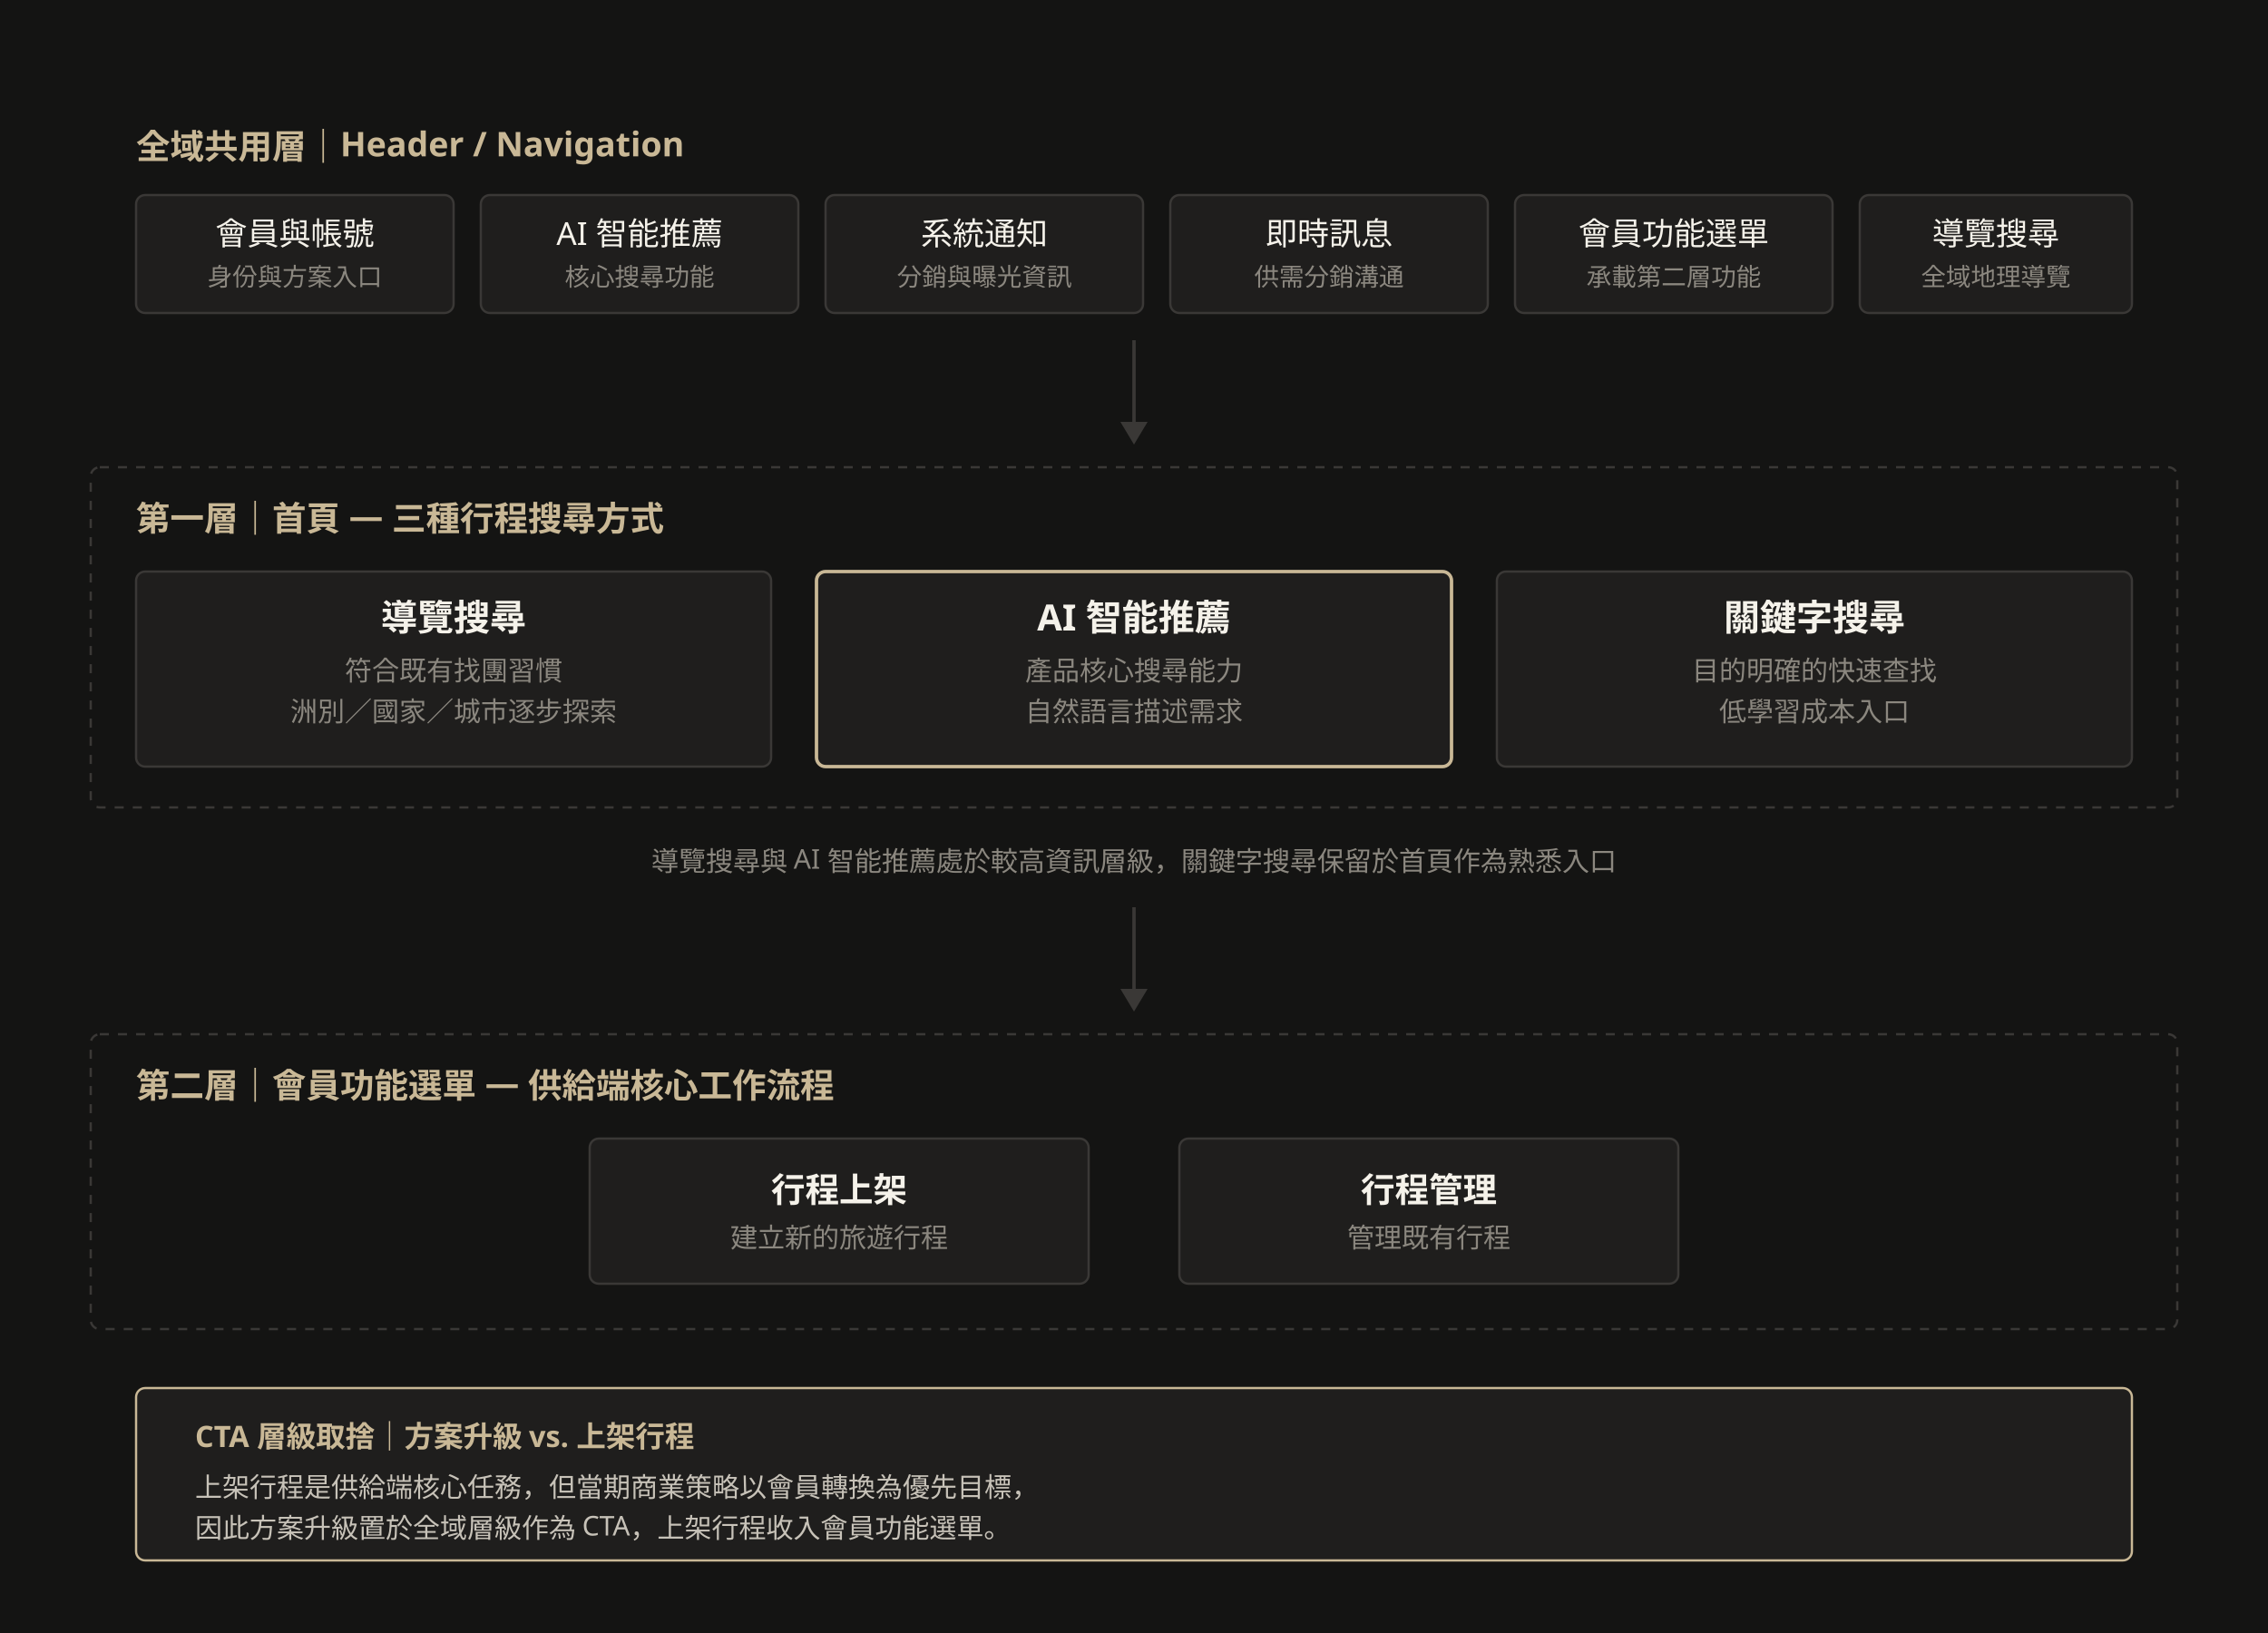
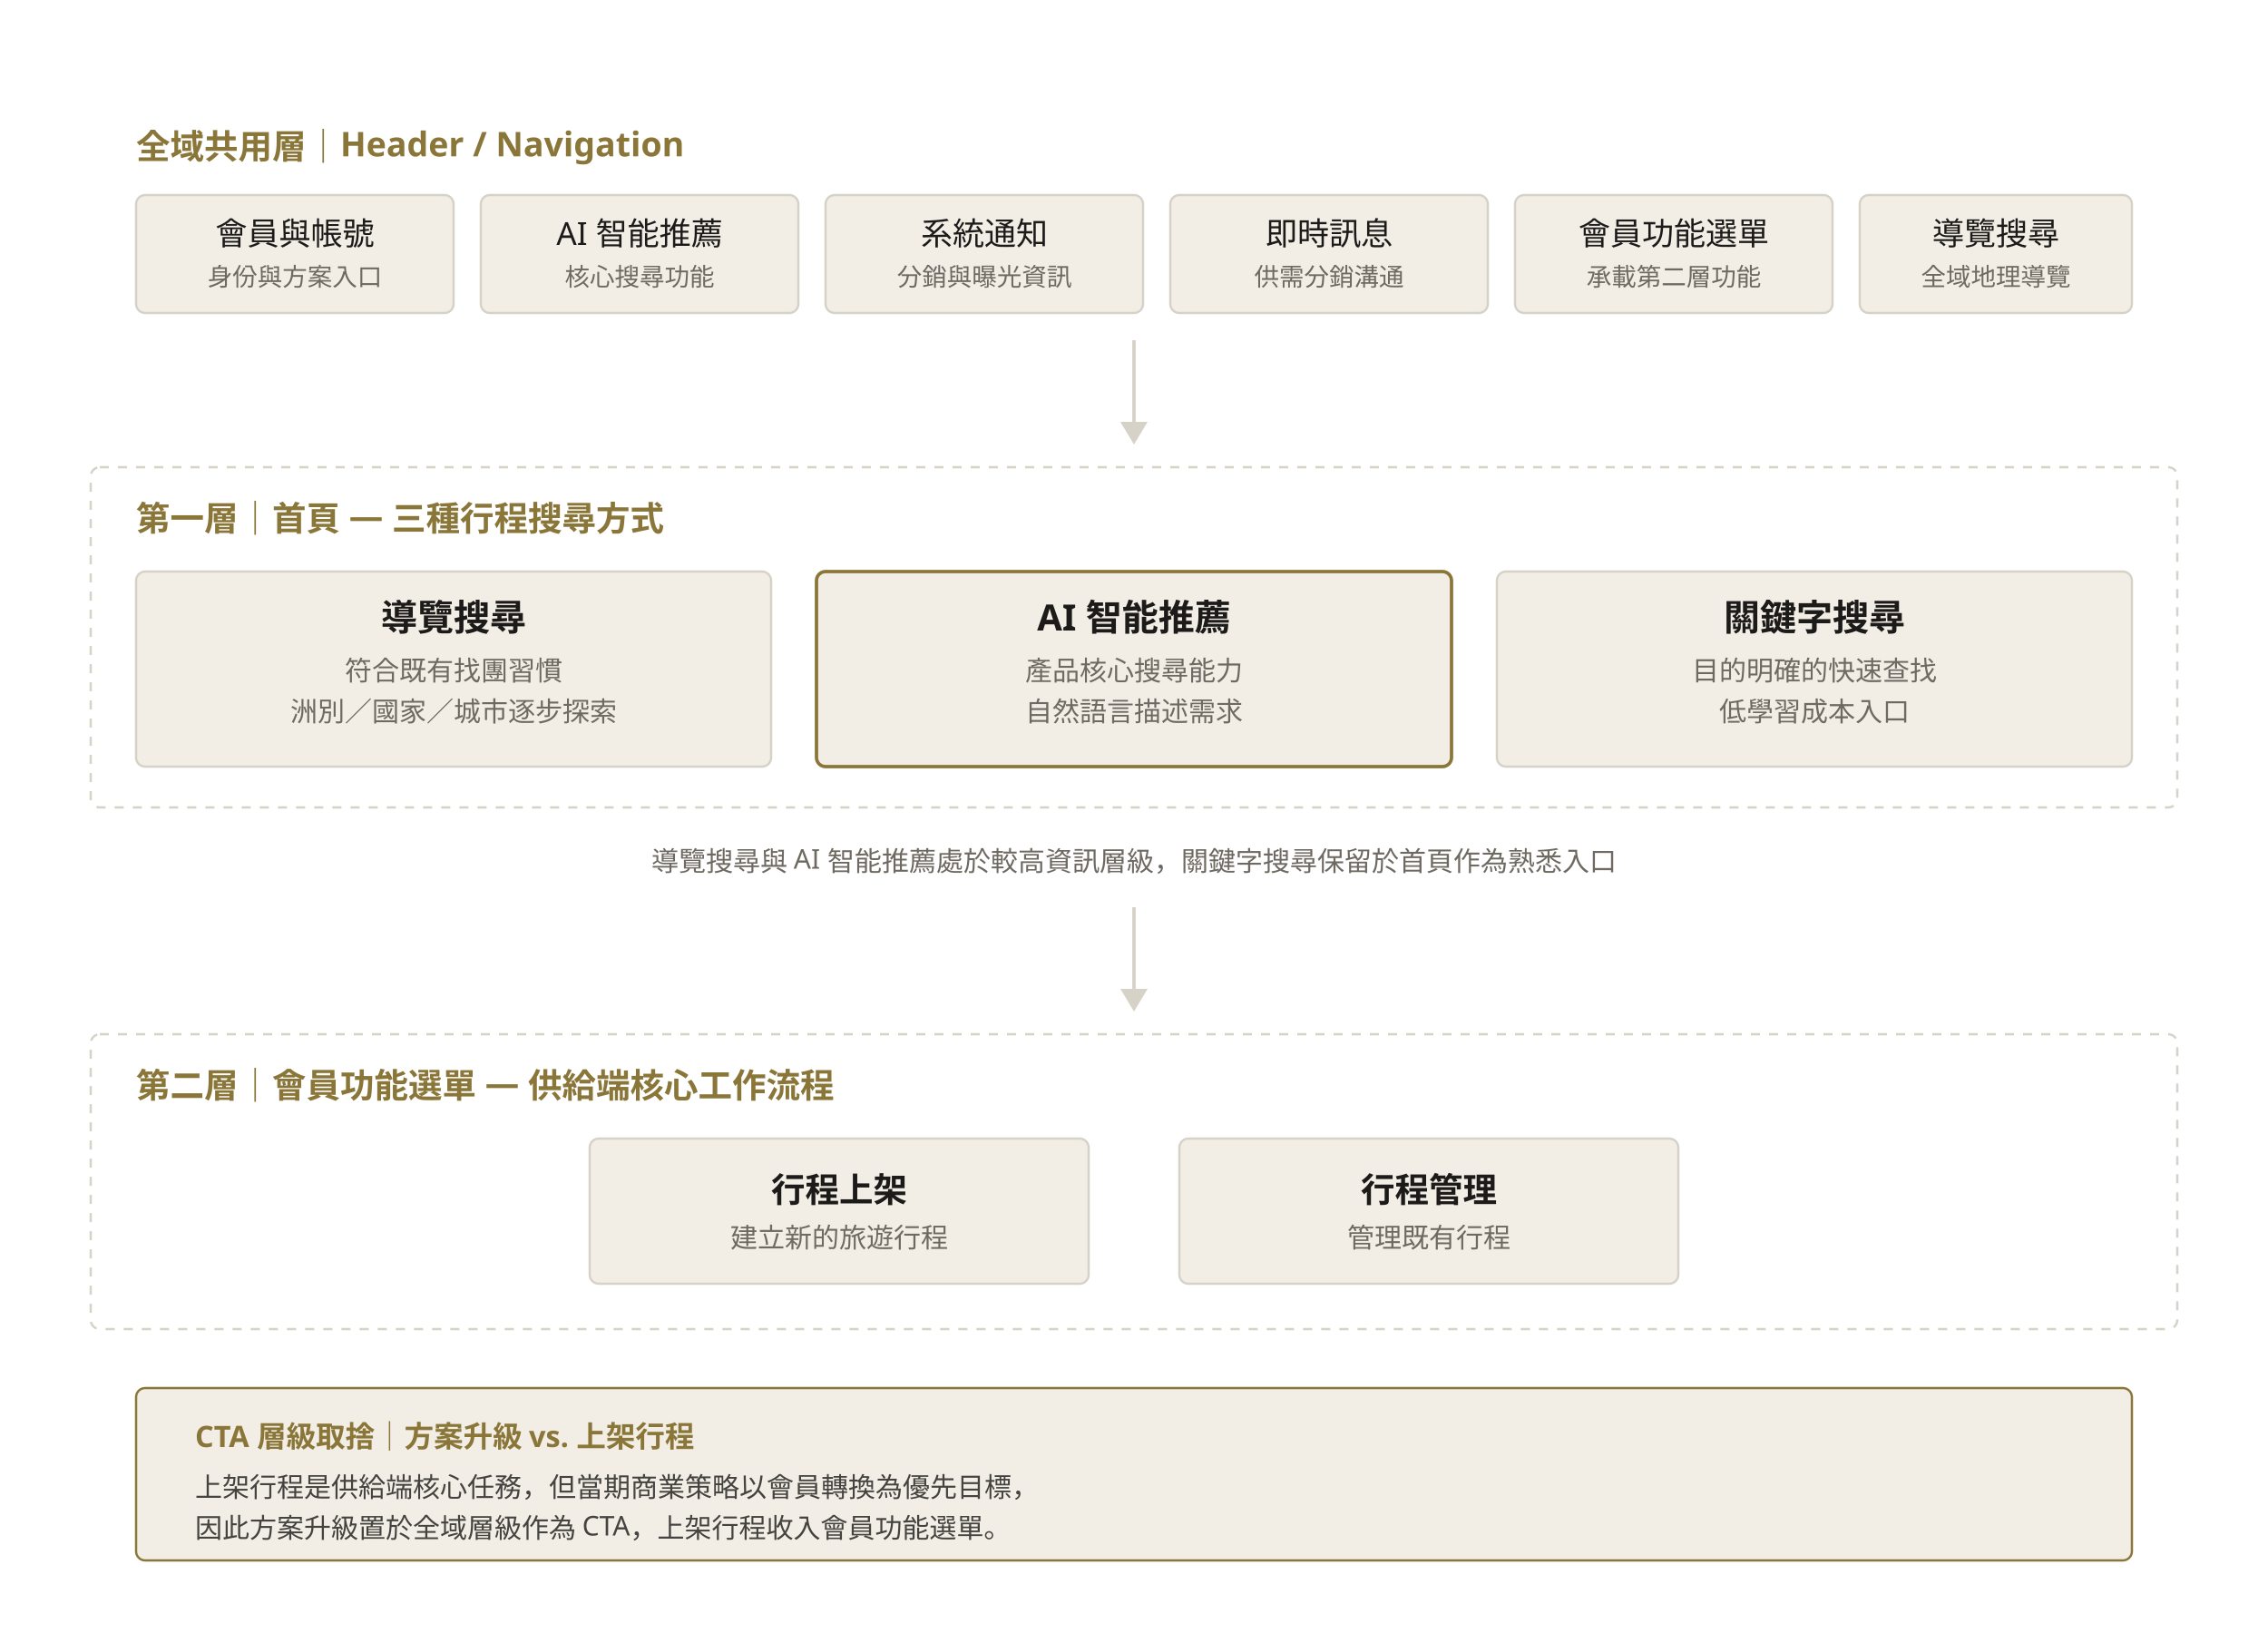
<svg xmlns="http://www.w3.org/2000/svg" viewBox="0 0 1000 720" font-family="Inter Tight, Noto Sans TC, PingFang TC, Microsoft JhengHei, sans-serif">
-   <rect width="1000" height="720" fill="#141413" />
-   <text x="60" y="70" font-size="15" fill="#C9B896" font-weight="600">全域共用層｜Header / Navigation</text>
+   <rect width="1000" height="720" fill="#FFFFFF" />
+   <text x="60" y="70" font-size="15" fill="#8A7638" font-weight="600">全域共用層｜Header / Navigation</text>
  <g>
-     <rect x="60" y="86" width="140" height="52" rx="4" fill="#1F1E1D" stroke="#3A3836" />
-     <text x="130" y="108" font-size="14" fill="#F5F2EA" text-anchor="middle">會員與帳號</text>
-     <text x="130" y="126" font-size="11" fill="#8B877F" text-anchor="middle">身份與方案入口</text>
-     <rect x="212" y="86" width="140" height="52" rx="4" fill="#1F1E1D" stroke="#3A3836" />
-     <text x="282" y="108" font-size="14" fill="#F5F2EA" text-anchor="middle">AI 智能推薦</text>
-     <text x="282" y="126" font-size="11" fill="#8B877F" text-anchor="middle">核心搜尋功能</text>
-     <rect x="364" y="86" width="140" height="52" rx="4" fill="#1F1E1D" stroke="#3A3836" />
-     <text x="434" y="108" font-size="14" fill="#F5F2EA" text-anchor="middle">系統通知</text>
-     <text x="434" y="126" font-size="11" fill="#8B877F" text-anchor="middle">分銷與曝光資訊</text>
-     <rect x="516" y="86" width="140" height="52" rx="4" fill="#1F1E1D" stroke="#3A3836" />
-     <text x="586" y="108" font-size="14" fill="#F5F2EA" text-anchor="middle">即時訊息</text>
-     <text x="586" y="126" font-size="11" fill="#8B877F" text-anchor="middle">供需分銷溝通</text>
-     <rect x="668" y="86" width="140" height="52" rx="4" fill="#1F1E1D" stroke="#3A3836" />
-     <text x="738" y="108" font-size="14" fill="#F5F2EA" text-anchor="middle">會員功能選單</text>
-     <text x="738" y="126" font-size="11" fill="#8B877F" text-anchor="middle">承載第二層功能</text>
-     <rect x="820" y="86" width="120" height="52" rx="4" fill="#1F1E1D" stroke="#3A3836" />
-     <text x="880" y="108" font-size="14" fill="#F5F2EA" text-anchor="middle">導覽搜尋</text>
-     <text x="880" y="126" font-size="11" fill="#8B877F" text-anchor="middle">全域地理導覽</text>
+     <rect x="60" y="86" width="140" height="52" rx="4" fill="#F2EEE6" stroke="#D6D2C8" />
+     <text x="130" y="108" font-size="14" fill="#1C1B1A" text-anchor="middle">會員與帳號</text>
+     <text x="130" y="126" font-size="11" fill="#6E6A62" text-anchor="middle">身份與方案入口</text>
+     <rect x="212" y="86" width="140" height="52" rx="4" fill="#F2EEE6" stroke="#D6D2C8" />
+     <text x="282" y="108" font-size="14" fill="#1C1B1A" text-anchor="middle">AI 智能推薦</text>
+     <text x="282" y="126" font-size="11" fill="#6E6A62" text-anchor="middle">核心搜尋功能</text>
+     <rect x="364" y="86" width="140" height="52" rx="4" fill="#F2EEE6" stroke="#D6D2C8" />
+     <text x="434" y="108" font-size="14" fill="#1C1B1A" text-anchor="middle">系統通知</text>
+     <text x="434" y="126" font-size="11" fill="#6E6A62" text-anchor="middle">分銷與曝光資訊</text>
+     <rect x="516" y="86" width="140" height="52" rx="4" fill="#F2EEE6" stroke="#D6D2C8" />
+     <text x="586" y="108" font-size="14" fill="#1C1B1A" text-anchor="middle">即時訊息</text>
+     <text x="586" y="126" font-size="11" fill="#6E6A62" text-anchor="middle">供需分銷溝通</text>
+     <rect x="668" y="86" width="140" height="52" rx="4" fill="#F2EEE6" stroke="#D6D2C8" />
+     <text x="738" y="108" font-size="14" fill="#1C1B1A" text-anchor="middle">會員功能選單</text>
+     <text x="738" y="126" font-size="11" fill="#6E6A62" text-anchor="middle">承載第二層功能</text>
+     <rect x="820" y="86" width="120" height="52" rx="4" fill="#F2EEE6" stroke="#D6D2C8" />
+     <text x="880" y="108" font-size="14" fill="#1C1B1A" text-anchor="middle">導覽搜尋</text>
+     <text x="880" y="126" font-size="11" fill="#6E6A62" text-anchor="middle">全域地理導覽</text>
  </g>
-   <line x1="500" y1="150" x2="500" y2="190" stroke="#3A3836" stroke-width="1.5" />
-   <polygon points="500,196 494,186 506,186" fill="#3A3836" />
-   <rect x="40" y="206" width="920" height="150" rx="4" fill="none" stroke="#3A3836" stroke-dasharray="4 4" />
-   <text x="60" y="234" font-size="15" fill="#C9B896" font-weight="600">第一層｜首頁 — 三種行程搜尋方式</text>
-   <rect x="60" y="252" width="280" height="86" rx="4" fill="#1F1E1D" stroke="#3A3836" />
-   <text x="200" y="278" font-size="16" fill="#F5F2EA" text-anchor="middle" font-weight="600">導覽搜尋</text>
-   <text x="200" y="300" font-size="12" fill="#8B877F" text-anchor="middle">符合既有找團習慣</text>
-   <text x="200" y="318" font-size="12" fill="#8B877F" text-anchor="middle">洲別／國家／城市逐步探索</text>
-   <rect x="360" y="252" width="280" height="86" rx="4" fill="#1F1E1D" stroke="#C9B896" stroke-width="1.5" />
-   <text x="500" y="278" font-size="16" fill="#F5F2EA" text-anchor="middle" font-weight="600">AI 智能推薦</text>
-   <text x="500" y="300" font-size="12" fill="#8B877F" text-anchor="middle">產品核心搜尋能力</text>
-   <text x="500" y="318" font-size="12" fill="#8B877F" text-anchor="middle">自然語言描述需求</text>
-   <rect x="660" y="252" width="280" height="86" rx="4" fill="#1F1E1D" stroke="#3A3836" />
-   <text x="800" y="278" font-size="16" fill="#F5F2EA" text-anchor="middle" font-weight="600">關鍵字搜尋</text>
-   <text x="800" y="300" font-size="12" fill="#8B877F" text-anchor="middle">目的明確的快速查找</text>
-   <text x="800" y="318" font-size="12" fill="#8B877F" text-anchor="middle">低學習成本入口</text>
-   <text x="500" y="384" font-size="12" fill="#8B877F" text-anchor="middle">導覽搜尋與 AI 智能推薦處於較高資訊層級，關鍵字搜尋保留於首頁作為熟悉入口</text>
-   <line x1="500" y1="400" x2="500" y2="440" stroke="#3A3836" stroke-width="1.5" />
-   <polygon points="500,446 494,436 506,436" fill="#3A3836" />
-   <rect x="40" y="456" width="920" height="130" rx="4" fill="none" stroke="#3A3836" stroke-dasharray="4 4" />
-   <text x="60" y="484" font-size="15" fill="#C9B896" font-weight="600">第二層｜會員功能選單 — 供給端核心工作流程</text>
-   <rect x="260" y="502" width="220" height="64" rx="4" fill="#1F1E1D" stroke="#3A3836" />
-   <text x="370" y="530" font-size="15" fill="#F5F2EA" text-anchor="middle" font-weight="600">行程上架</text>
-   <text x="370" y="550" font-size="12" fill="#8B877F" text-anchor="middle">建立新的旅遊行程</text>
-   <rect x="520" y="502" width="220" height="64" rx="4" fill="#1F1E1D" stroke="#3A3836" />
-   <text x="630" y="530" font-size="15" fill="#F5F2EA" text-anchor="middle" font-weight="600">行程管理</text>
-   <text x="630" y="550" font-size="12" fill="#8B877F" text-anchor="middle">管理既有行程</text>
-   <rect x="60" y="612" width="880" height="76" rx="4" fill="#1F1E1D" stroke="#C9B896" stroke-width="1" />
-   <text x="86" y="638" font-size="13" fill="#C9B896" font-weight="600">CTA 層級取捨｜方案升級 vs. 上架行程</text>
-   <text x="86" y="660" font-size="12" fill="#C7C2B8">上架行程是供給端核心任務，但當期商業策略以會員轉換為優先目標，</text>
-   <text x="86" y="678" font-size="12" fill="#C7C2B8">因此方案升級置於全域層級作為 CTA，上架行程收入會員功能選單。</text>
+   <line x1="500" y1="150" x2="500" y2="190" stroke="#D6D2C8" stroke-width="1.5" />
+   <polygon points="500,196 494,186 506,186" fill="#D6D2C8" />
+   <rect x="40" y="206" width="920" height="150" rx="4" fill="none" stroke="#D6D2C8" stroke-dasharray="4 4" />
+   <text x="60" y="234" font-size="15" fill="#8A7638" font-weight="600">第一層｜首頁 — 三種行程搜尋方式</text>
+   <rect x="60" y="252" width="280" height="86" rx="4" fill="#F2EEE6" stroke="#D6D2C8" />
+   <text x="200" y="278" font-size="16" fill="#1C1B1A" text-anchor="middle" font-weight="600">導覽搜尋</text>
+   <text x="200" y="300" font-size="12" fill="#6E6A62" text-anchor="middle">符合既有找團習慣</text>
+   <text x="200" y="318" font-size="12" fill="#6E6A62" text-anchor="middle">洲別／國家／城市逐步探索</text>
+   <rect x="360" y="252" width="280" height="86" rx="4" fill="#F2EEE6" stroke="#8A7638" stroke-width="1.5" />
+   <text x="500" y="278" font-size="16" fill="#1C1B1A" text-anchor="middle" font-weight="600">AI 智能推薦</text>
+   <text x="500" y="300" font-size="12" fill="#6E6A62" text-anchor="middle">產品核心搜尋能力</text>
+   <text x="500" y="318" font-size="12" fill="#6E6A62" text-anchor="middle">自然語言描述需求</text>
+   <rect x="660" y="252" width="280" height="86" rx="4" fill="#F2EEE6" stroke="#D6D2C8" />
+   <text x="800" y="278" font-size="16" fill="#1C1B1A" text-anchor="middle" font-weight="600">關鍵字搜尋</text>
+   <text x="800" y="300" font-size="12" fill="#6E6A62" text-anchor="middle">目的明確的快速查找</text>
+   <text x="800" y="318" font-size="12" fill="#6E6A62" text-anchor="middle">低學習成本入口</text>
+   <text x="500" y="384" font-size="12" fill="#6E6A62" text-anchor="middle">導覽搜尋與 AI 智能推薦處於較高資訊層級，關鍵字搜尋保留於首頁作為熟悉入口</text>
+   <line x1="500" y1="400" x2="500" y2="440" stroke="#D6D2C8" stroke-width="1.5" />
+   <polygon points="500,446 494,436 506,436" fill="#D6D2C8" />
+   <rect x="40" y="456" width="920" height="130" rx="4" fill="none" stroke="#D6D2C8" stroke-dasharray="4 4" />
+   <text x="60" y="484" font-size="15" fill="#8A7638" font-weight="600">第二層｜會員功能選單 — 供給端核心工作流程</text>
+   <rect x="260" y="502" width="220" height="64" rx="4" fill="#F2EEE6" stroke="#D6D2C8" />
+   <text x="370" y="530" font-size="15" fill="#1C1B1A" text-anchor="middle" font-weight="600">行程上架</text>
+   <text x="370" y="550" font-size="12" fill="#6E6A62" text-anchor="middle">建立新的旅遊行程</text>
+   <rect x="520" y="502" width="220" height="64" rx="4" fill="#F2EEE6" stroke="#D6D2C8" />
+   <text x="630" y="530" font-size="15" fill="#1C1B1A" text-anchor="middle" font-weight="600">行程管理</text>
+   <text x="630" y="550" font-size="12" fill="#6E6A62" text-anchor="middle">管理既有行程</text>
+   <rect x="60" y="612" width="880" height="76" rx="4" fill="#F2EEE6" stroke="#8A7638" stroke-width="1" />
+   <text x="86" y="638" font-size="13" fill="#8A7638" font-weight="600">CTA 層級取捨｜方案升級 vs. 上架行程</text>
+   <text x="86" y="660" font-size="12" fill="#454340">上架行程是供給端核心任務，但當期商業策略以會員轉換為優先目標，</text>
+   <text x="86" y="678" font-size="12" fill="#454340">因此方案升級置於全域層級作為 CTA，上架行程收入會員功能選單。</text>
</svg>
